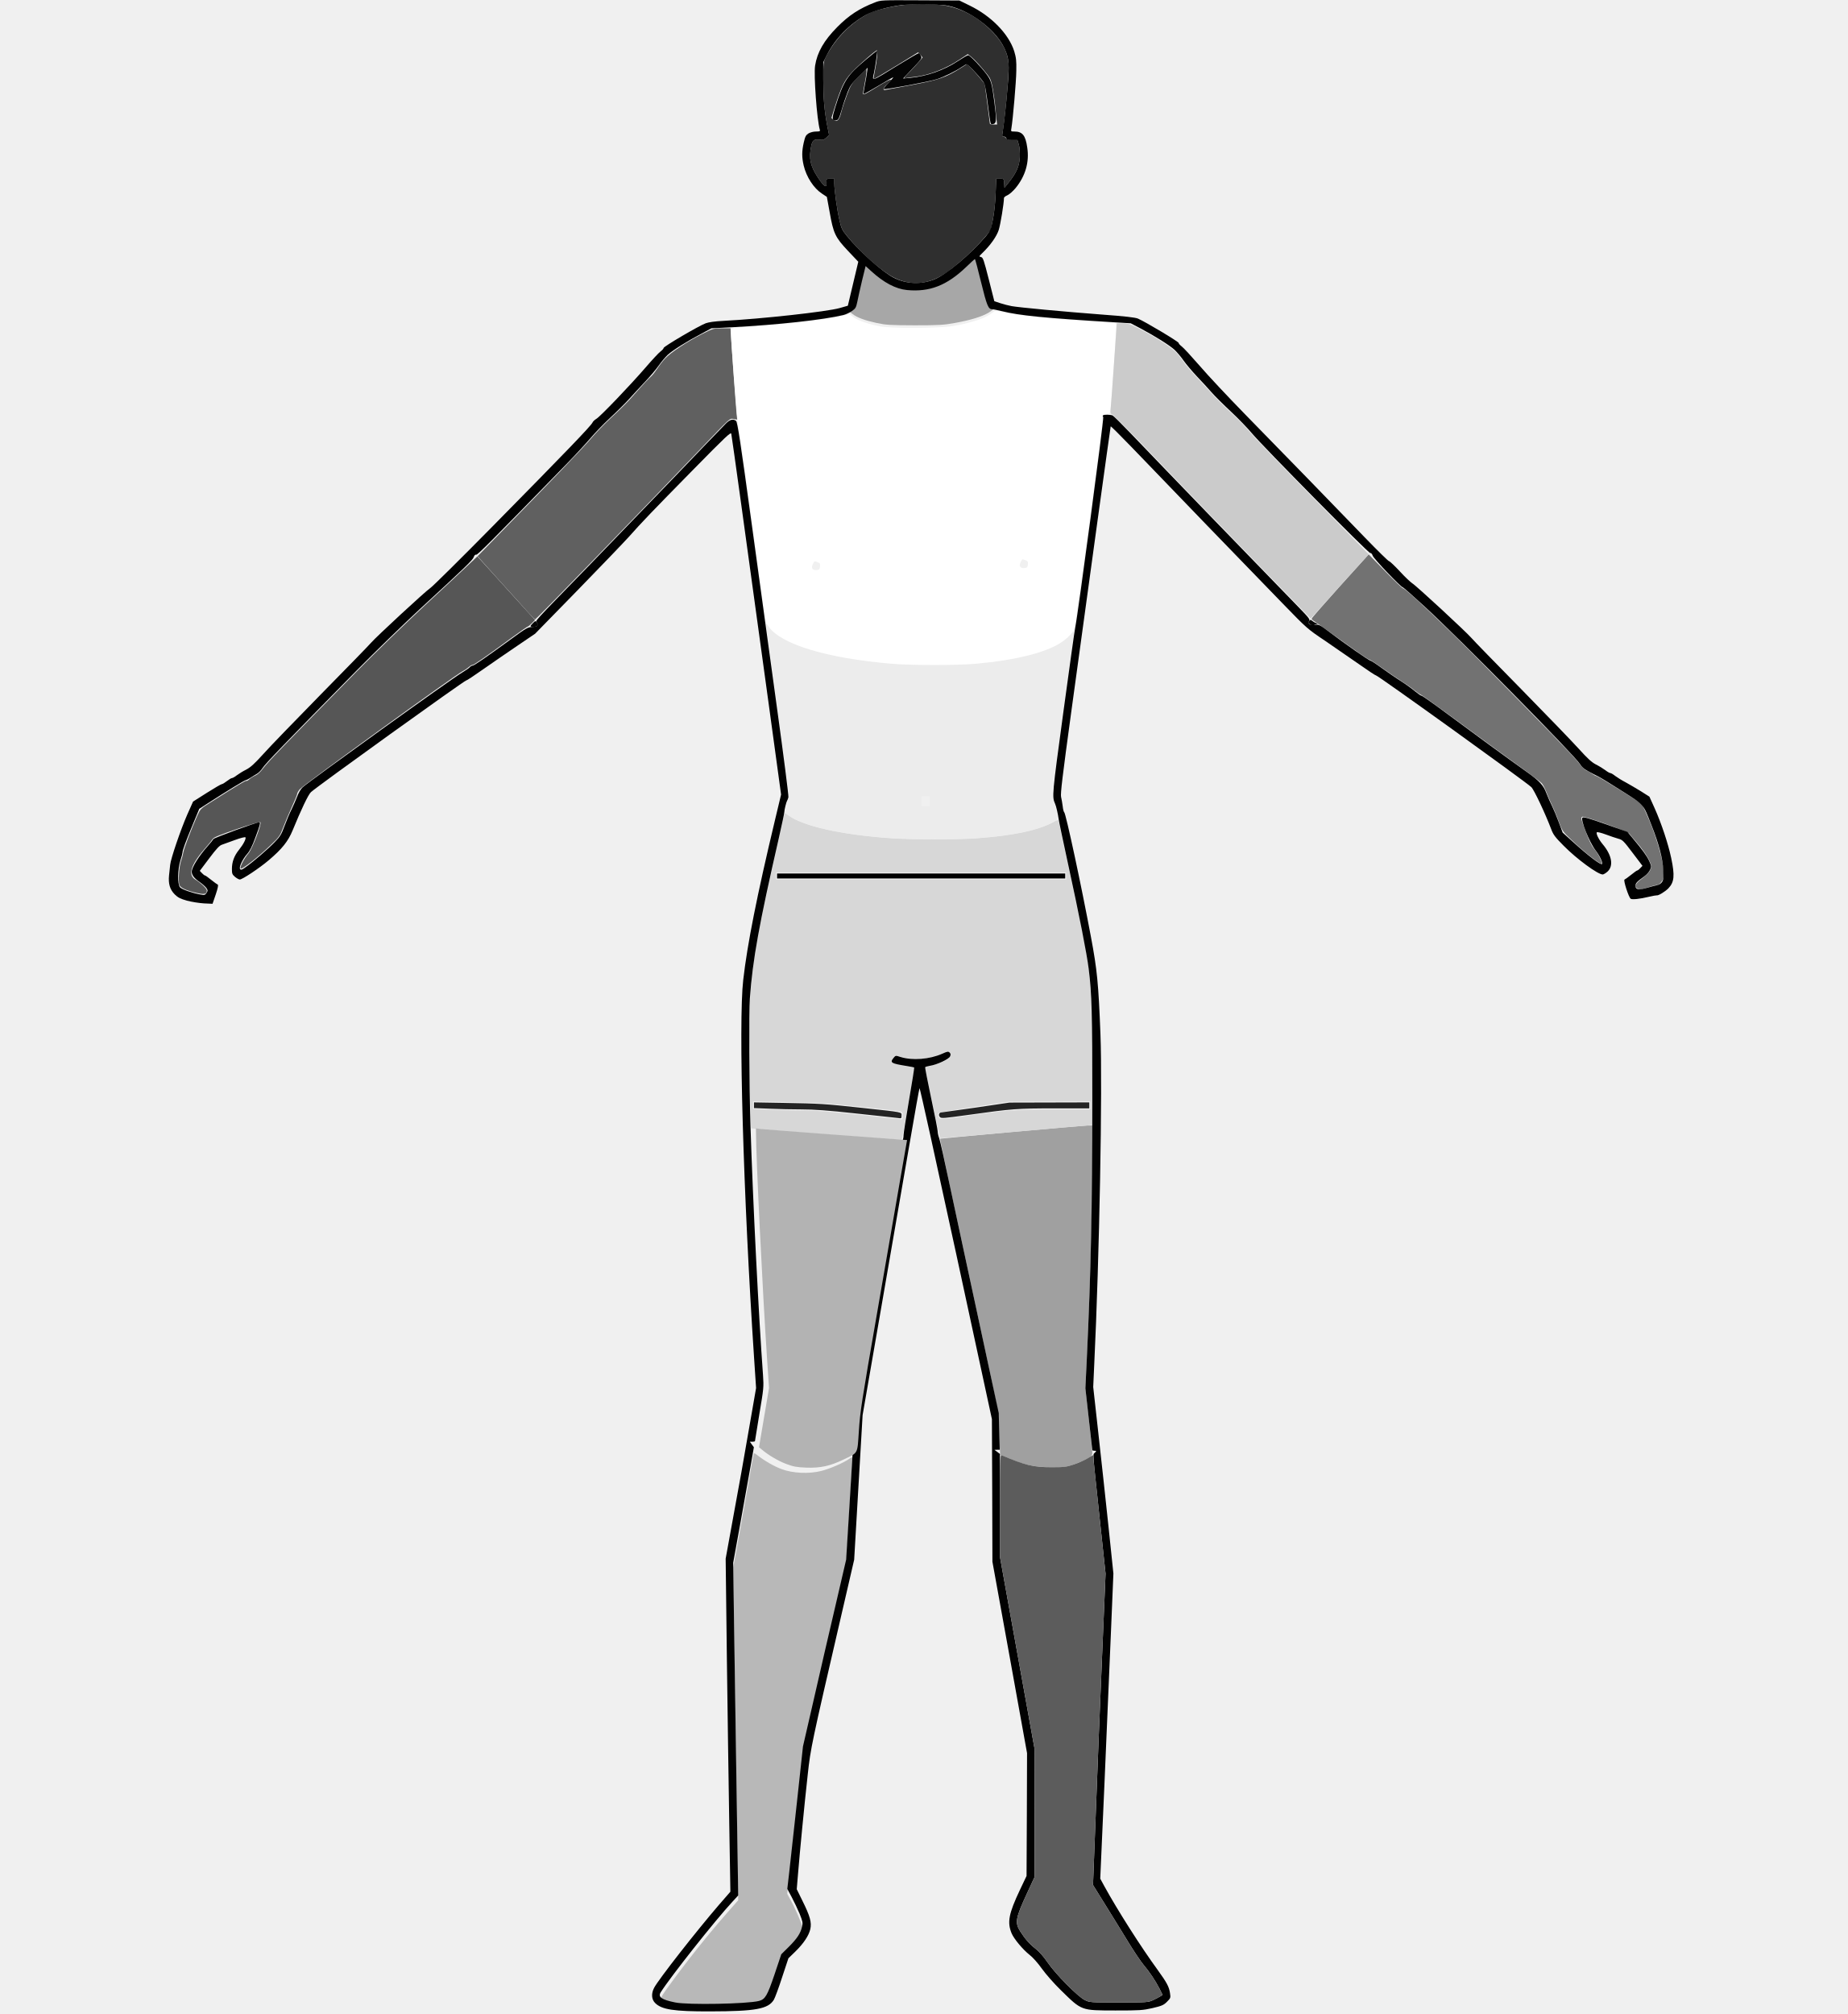
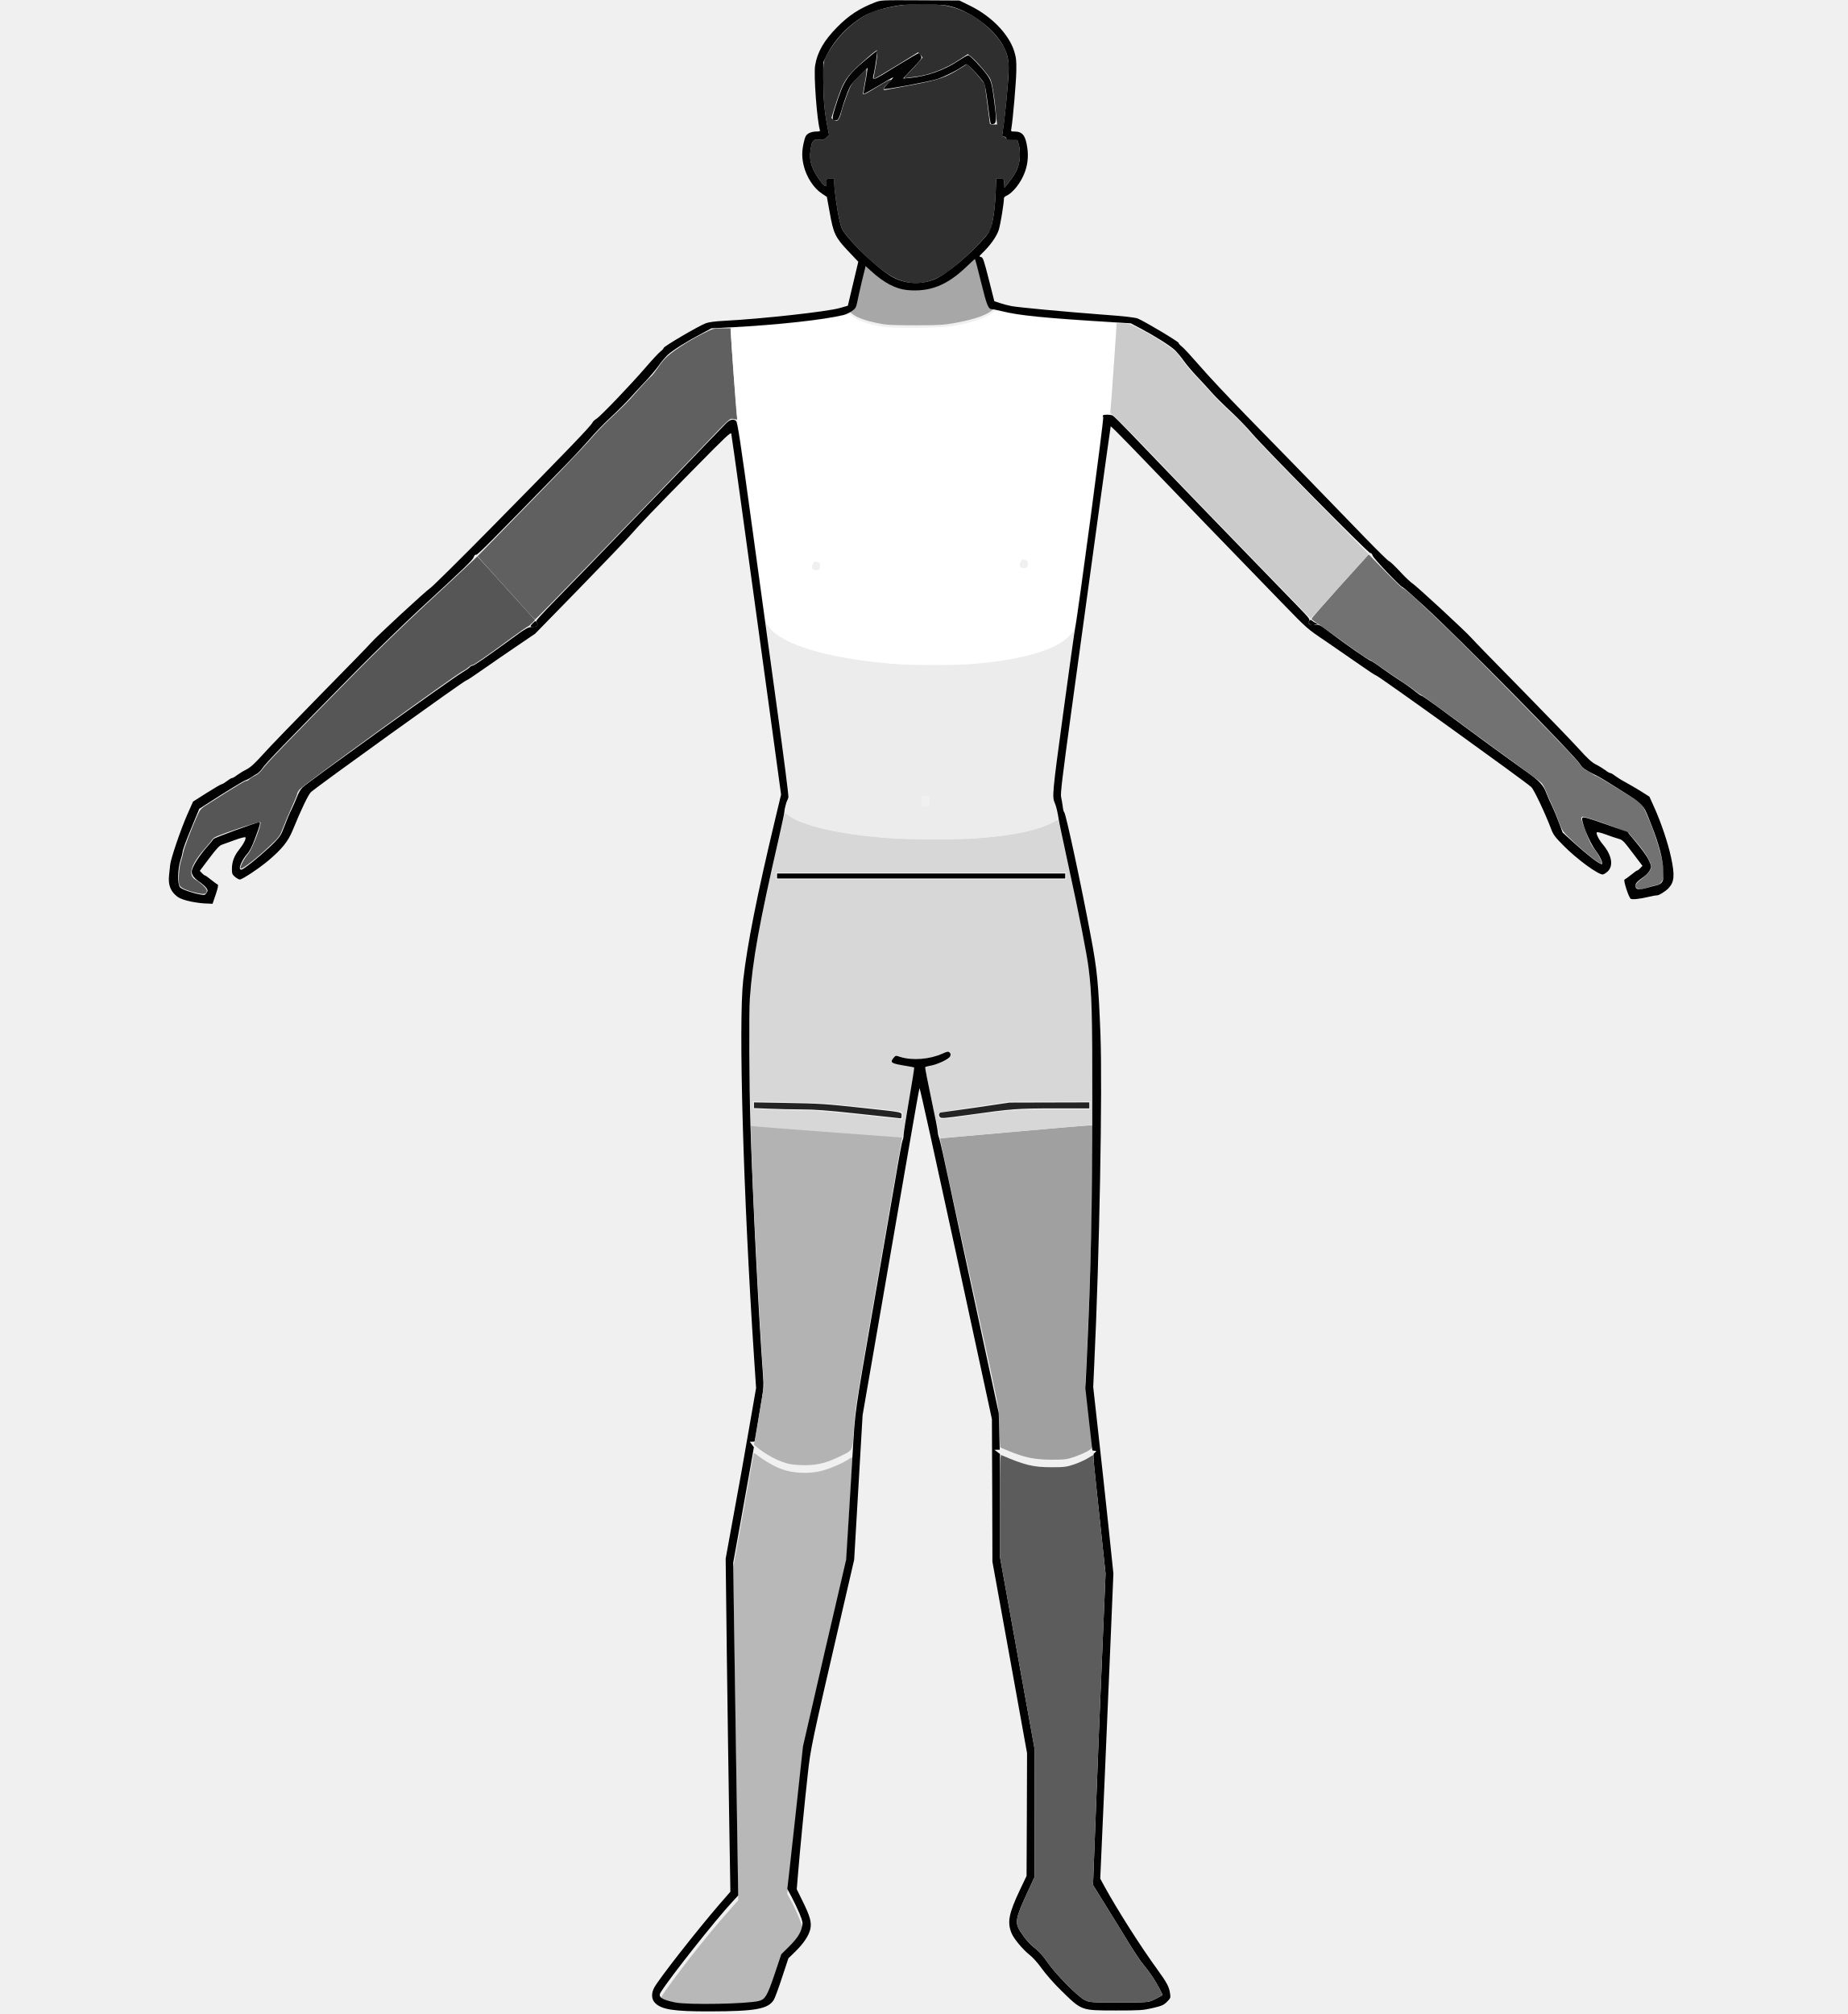
<svg xmlns="http://www.w3.org/2000/svg" width="1840" height="2006" viewBox="0 0 1840 2006" version="1.1">
  <path d="M 699.5 332.6 C 684.7 340.1 668.2 351 662.6 357 C 660.1 359.6 656.5 364.3 654.6 367.3 C 652.6 370.3 650 373.6 648.8 374.7 C 646.5 376.5 640.9 382.5 628.1 397 C 624.6 400.9 616 409.4 609 415.8 C 602 422.3 592.8 431.8 588.5 437 C 581.6 445.2 552.1 475.9 492.6 536.7 L 475.7 554 L 477.7 556.3 C 481.7 560.9 507.7 589.7 513.5 596 C 516.8 599.6 522.4 605.8 525.9 609.8 C 529.4 613.7 532.6 617 533 617 C 533.9 617 634.2 513.6 697.9 447 C 729 414.5 726.6 416.7 730.8 417.4 L 734.3 417.9 L 733.7 412.7 C 733.4 409.8 731.9 389.4 730.3 367.3 L 727.6 327 L 719 327 C 710.7 327.1 710.3 327.2 699.5 332.6" stroke="none" fill="#606060" id="MACRO_BP_UPPER_ARM" fill-rule="evenodd" />
  <path d="M 962.5 263.3 C 943.1 281.9 926 288.5 903.5 286.4 C 892.2 285.3 880.4 279.1 867.8 267.6 L 862.2 262.5 L 858.7 277.2 C 856.7 285.4 854.6 294.5 854 297.5 C 852.1 306.2 852 306.5 848.8 308.5 L 845.8 310.3 L 849.2 312.8 C 853.8 316.3 861.2 319.1 873.2 321.7 C 882.5 323.7 886.3 323.9 911 324 C 935.2 324 940 323.7 951 321.7 C 967 318.8 978.1 315.4 984.9 311.3 C 990.7 307.8 991.5 306.3 987.9 305.5 C 984 304.6 982.4 300.5 976.9 277.8 C 974 265.5 971.4 255.5 971 255.5 C 970.7 255.6 966.9 259 962.5 263.3" stroke="none" fill="#a7a7a7" id="MACRO_BP_MACRO_BP_NECK" fill-rule="evenodd" />
  <path d="M 467 562.2 C 462.3 566.7 442.8 584.9 423.5 602.7 C 404.3 620.5 373.6 650.2 355.3 668.8 C 284.1 741.1 266.2 759.7 262.1 765.3 C 259.4 769 256.6 771.5 254.2 772.5 C 252.2 773.4 249.5 775.1 248.3 776.2 C 247 777.4 245.7 778.1 245.4 777.8 C 244.9 777.2 236.7 782.1 209.1 799.6 C 200 805.3 199.6 805.7 196.5 812.5 C 191.1 824.4 183 845.6 182.6 849.1 C 182.3 851 181.4 854.5 180.5 857 C 178.3 862.9 177.3 878.9 178.9 881.9 C 180.4 884.6 186.2 887.2 195.9 889.4 C 203.7 891.2 206 890.6 206 887 C 206 885.1 199.8 879.2 194.7 876.2 C 186.5 871.3 190.2 860.6 206.2 842.7 C 208.6 840 211.1 836.9 211.8 835.7 C 212.8 834 218.7 831.6 235.8 825.8 C 249.9 821 258.8 818.4 259.4 819 C 260.9 820.5 251.2 845.9 247.3 850.2 C 243.2 854.9 238.6 864 239.7 865.1 C 240.9 866.3 256.6 854.2 268.5 842.8 C 278.3 833.5 278.8 832.8 282 824.3 C 283.8 819.5 287.7 810.3 290.6 803.9 C 293.6 797.4 296 791.5 296 790.7 C 296 789.8 297.2 787.8 298.6 786.1 C 302.2 781.8 452.6 672.8 460.6 668.7 C 462.4 667.8 465.2 665.9 466.9 664.4 C 468.7 662.9 470.3 662 470.6 662.3 C 471.2 662.9 485.9 652.7 510.2 634.8 C 518.3 628.9 525.3 624 525.8 624 C 526.2 624 528 622.5 529.7 620.8 L 532.9 617.5 L 509.3 591.5 C 496.3 577.2 483.4 562.9 480.6 559.8 L 475.5 554.2 L 467 562.2" stroke="none" fill="#565656" id="MACRO_BP_FOREARM" fill-rule="evenodd" />
  <path d="M 1334.9 583.6 C 1319.3 601 1306.5 615.6 1306.5 616.2 C 1306.5 616.8 1307.4 617.8 1308.5 618.4 C 1309.6 619 1317.7 624.7 1326.5 631.1 C 1353.3 650.4 1362.8 657 1364 657 C 1364.7 657 1370.4 660.8 1376.8 665.4 C 1383.3 670 1392.3 676.2 1397 679.2 C 1401.7 682.2 1407.1 686 1409 687.7 C 1410.9 689.3 1413.8 691.3 1415.5 692.1 C 1417.2 693 1434 705.1 1453 719.1 C 1472 733.1 1497.8 752.1 1510.5 761.2 C 1523.2 770.3 1534.5 778.9 1535.7 780.1 C 1536.9 781.4 1538.9 785.4 1540.3 789 C 1541.6 792.6 1544.1 798.2 1545.7 801.5 C 1547.3 804.8 1550.4 812.1 1552.4 817.7 C 1556.1 827.6 1556.5 828.2 1564.9 836.2 C 1577.5 848.4 1594.4 861.7 1595.4 860.2 C 1596.2 858.8 1591.5 849.6 1587.8 845.4 C 1585.5 842.8 1582.8 837.4 1579.7 828.9 C 1574.7 815.6 1574.4 814.5 1576 813.5 C 1577.7 812.4 1621.3 828.1 1623 830.4 C 1623.8 831.5 1626.5 834.8 1629 837.6 C 1635.8 845.3 1641.1 853 1643.3 858.2 C 1645.1 862.4 1645.2 863.2 1643.9 866.3 C 1643 868.6 1640.2 871.5 1636 874.7 C 1628.6 880.2 1627.3 883.3 1631.4 885.1 C 1633.6 886.1 1635.3 885.9 1642.1 883.7 C 1646.5 882.2 1650.5 881.2 1651 881.5 C 1651.4 881.8 1653 880.6 1654.4 878.9 C 1656.7 876.2 1657 874.9 1657 868.6 C 1657 857 1648.8 829.6 1639 808.5 L 1635.3 800.5 L 1614 787.1 C 1602.3 779.8 1591.7 773.5 1590.6 773.2 C 1589.4 772.9 1587.4 771.8 1586 770.8 C 1584.6 769.7 1582.1 768.2 1580.3 767.5 C 1578.6 766.8 1575.3 763.7 1572.9 760.3 C 1568.5 754.4 1541.2 726.2 1475.7 660 C 1439.3 623.2 1400 586 1397.5 586 C 1396.8 586 1388.8 578.4 1379.8 569.1 L 1363.3 552.2 L 1334.9 583.6" stroke="none" id="MACRO_BP_FOREARM" fill="#727272" fill-rule="evenodd" />
  <path d="M 750.6 1448.7 C 750.3 1449.7 748.5 1459.7 746.6 1471 C 744.6 1482.3 740.2 1507.3 736.7 1526.5 L 730.3 1561.5 L 731.1 1616 C 731.5 1646 732.6 1720.5 733.6 1781.6 L 735.3 1892.7 L 724.4 1905.1 C 705.7 1926.3 684.2 1953.3 666.1 1978.2 C 655.9 1992.3 655.5 1993.9 661.6 1996.5 C 669.6 1999.8 679.7 2001 700.3 2001 C 722.1 2001 750.2 1999.5 756 1998 C 762.3 1996.3 764.2 1993 771.5 1971.4 L 778.2 1951.3 L 785.7 1943.9 C 794 1935.6 797.4 1930.6 798.9 1924.2 C 799.7 1920.3 799.5 1918.9 796.3 1911.2 C 794.4 1906.4 790.9 1898.9 788.5 1894.4 L 784.1 1886.3 L 786.6 1864.4 C 788 1852.4 791.5 1820.5 794.4 1793.5 L 799.8 1744.5 L 810.5 1698 C 816.3 1672.4 826 1630.6 831.9 1605 L 842.8 1558.5 L 845.9 1506 C 847.6 1477.1 849 1452.9 849 1452.2 C 849 1451.3 848.1 1451.5 846.1 1452.9 C 840.6 1456.9 826.5 1463 818.1 1465.1 C 805.6 1468.2 789.7 1467.5 778.3 1463.2 C 771 1460.5 761.4 1455 753.8 1449 C 751.3 1447.1 751.1 1447.1 750.6 1448.7" stroke="none" fill="#b8b8b8" id="MACRO_BP_LOWER_LEG" fill-rule="evenodd" />
  <path d="" stroke="none" fill="#c9c9c9" fill-rule="evenodd" />
-   <path d="M 1006.6 1127.6 C 968.2 1131.1 936.6 1134.1 936.4 1134.2 C 936.1 1134.5 949.8 1199 976 1320.3 C 993.4 1400.7 995 1408.9 995 1417.9 C 995 1423.3 995.3 1432.5 995.6 1438.3 L 996.3 1448.9 L 1004.9 1452.6 C 1020.8 1459.3 1030.6 1461.3 1047 1461.4 C 1060.2 1461.4 1062.2 1461.2 1069.5 1458.7 C 1073.9 1457.2 1079.9 1454.7 1082.8 1453 C 1087.4 1450.3 1088 1449.6 1088 1446.7 C 1088 1445 1086.4 1429.8 1084.5 1413.2 L 1081.1 1382.8 L 1082.5 1353.7 C 1085.8 1285.5 1088 1205.1 1088 1154.3 L 1088 1121 L 1082.3 1121.1 C 1079.1 1121.2 1045 1124.1 1006.6 1127.6" stroke="none" fill="#a0a0a0" id="MACRO_BP_UPPER_LEG" fill-rule="evenodd" />
+   <path d="M 1006.6 1127.5 C 968.2 1130.9 936.6 1133.8 936.4 1133.9 C 936.1 1134.2 949.8 1197.3 976 1315.9 C 993.4 1394.5 995 1402.6 995 1411.4 C 995 1416.6 995.3 1425.6 995.6 1431.3 L 996.3 1441.7 L 1004.9 1445.3 C 1020.8 1451.8 1030.6 1453.8 1047 1453.9 C 1060.2 1453.9 1062.2 1453.7 1069.5 1451.3 C 1073.9 1449.8 1079.9 1447.3 1082.8 1445.7 C 1087.4 1443 1088 1442.4 1088 1439.5 C 1088 1437.9 1086.4 1423 1084.5 1406.8 L 1081.1 1377 L 1082.5 1348.6 C 1085.8 1281.9 1088 1203.2 1088 1153.6 L 1088 1121 L 1082.3 1121.1 C 1079.1 1121.2 1045 1124 1006.6 1127.5" stroke="none" fill="#a0a0a0" id="MACRO_BP_UPPER_LEG" fill-rule="evenodd" />
  <path d="M 780.2 815.3 C 779.6 818.1 776.3 832.6 773 847.5 C 751.8 940.8 747.3 969.4 746.3 1019 C 745.8 1045.1 747.4 1122.7 748.4 1123.8 C 749.2 1124.6 897.4 1135.8 898.1 1135.1 C 898.5 1134.8 901.3 1119.4 904.5 1101 C 907.6 1082.6 910.4 1066.5 910.7 1065.3 C 911.1 1063.4 910.7 1063.1 906.3 1062.5 C 897.5 1061.3 888 1058.9 888 1057.9 C 888 1057.3 888.7 1055.5 889.6 1053.9 C 890.7 1051.7 891.6 1051.1 892.9 1051.5 C 898.2 1053.1 909.2 1055 914.1 1055 C 920.3 1055 931.9 1052.3 939.4 1049 C 943.7 1047.2 944.5 1047.1 945.8 1048.4 C 946.7 1049.3 947 1050.7 946.7 1052.2 C 946 1054.8 937.5 1058.8 927.4 1061.5 C 924.3 1062.3 921.6 1063.1 921.4 1063.2 C 921.1 1063.5 935.9 1133.2 936.3 1133.7 C 936.5 1133.8 970.7 1130.9 1012.4 1127.2 L 1088.2 1120.5 L 1087.7 1054.5 C 1087.1 973.2 1086.8 969.8 1074.4 910.5 C 1067.7 878.6 1055.2 820.8 1054.4 817.9 C 1054 816.4 1053.2 816.6 1048.5 819.1 C 1034.2 826.9 1008.8 832.2 973 835 C 955.7 836.3 907.1 836.3 888.2 835 C 838.7 831.5 798.7 822.6 785.3 812.1 C 783.9 810.9 782.4 810 782 810 C 781.6 810 780.8 812.4 780.2 815.3 M 773 872.5 L 773 876 L 917.5 876 L 1062 876 L 1062 872.5 L 1062 869 L 917.5 869 L 773 869 L 773 872.5 M 750 1100.8 L 750 1104.7 L 770.3 1105.3 C 781.4 1105.7 796.2 1106 803.1 1106 C 811.2 1106 830.5 1107.6 857.1 1110.5 C 879.9 1113 898.6 1115 898.8 1115 C 898.9 1115 899 1113.3 899 1111.1 C 899 1106.5 903.5 1107.4 857.9 1102.5 C 822.4 1098.7 815.4 1098.3 776.3 1097.5 L 750 1097 L 750 1100.8 M 970.8 1102.4 C 951.7 1105.2 935.6 1108 934.9 1108.6 C 933.4 1110.2 934.6 1113.7 936.9 1114.5 C 937.9 1114.8 944.9 1114.1 952.6 1113 C 1002.5 1105.6 1010.1 1105 1049.2 1105 L 1086 1105 L 1086 1101 L 1086 1097 L 1045.8 1097.1 L 1005.5 1097.2 L 970.8 1102.4" stroke="none" fill="#d7d7d7" id="MACRO_BP_HIP" fill-rule="evenodd" />
  <path d="M 763 621.9 C 763 622.6 768.2 661 774.5 707.3 L 785.9 791.6 L 783.8 800.4 L 781.8 809.3 L 784.1 811.2 C 788.3 814.6 802.2 820.8 811.5 823.3 C 842 831.8 881.9 836 931.2 836 C 986.9 836 1025.7 830.6 1047.2 819.9 C 1050.3 818.3 1053.1 816.7 1053.3 816.3 C 1053.6 815.8 1052.5 809.7 1050.9 802.7 L 1048.1 790 L 1059 709.5 C 1065.1 665.3 1070 628.9 1070 628.7 C 1070 628.5 1067.4 630.9 1064.3 634 C 1057.3 640.7 1049.7 644.8 1035.9 649.4 C 974.6 669.9 851.3 666 791.8 641.8 C 780.8 637.3 770 630.2 766.1 624.8 C 764.4 622.5 763 621.2 763 621.9 M 918 798 L 918 803 L 922 803 L 926 803 L 926 798 L 926 793 L 922 793 L 918 793 L 918 798" stroke="none" fill="#ececec" id="MACRO_BP_ABDOMEN" fill-rule="evenodd" />
  <path d="M 989 311.1 C 982.4 316.7 968.1 321.5 949.5 324.7 C 935.5 327 889 327.3 877 325.1 C 865.7 323.1 854.8 319.4 850.2 316 L 846 313 L 839.8 314.5 C 822.8 318.4 786.9 322.8 753.5 325 C 726.7 326.7 728 326.4 728 330.8 C 728 339.6 734.1 417.7 734.9 420 C 735.4 421.4 741.9 466.8 749.2 521 L 762.5 619.5 L 765.6 624 C 777.7 641.7 822.9 655.4 888 661.1 C 905.8 662.7 955 662.7 972 661.1 C 1011.6 657.5 1041.3 650.1 1056.6 640.1 C 1064.1 635.3 1069.7 629.1 1070.5 624.8 C 1070.8 623 1077.3 575.6 1085.1 519.5 C 1095.7 442.4 1098.9 417.1 1098 415.7 C 1097.1 414.3 1097.4 413.8 1099.5 413 C 1101 412.4 1102.9 412 1103.9 412 C 1106.2 412 1106.1 412.8 1109.6 361.8 C 1111.1 340.4 1112 322.7 1111.6 322.3 C 1111.3 321.9 1104.8 321.3 1097.2 320.8 C 1043.1 317.7 1008.7 314 993 309.5 C 992.2 309.3 990.4 310 989 311.1 M 1016.6 559.9 C 1014.6 563.7 1016.3 566.3 1020.5 565.8 C 1023.1 565.5 1023.5 565 1023.8 562.2 C 1024.1 559.5 1023.7 558.8 1021.5 558 C 1018 556.7 1018.3 556.6 1016.6 559.9 M 809.6 561.9 C 807.6 565.7 809.3 568.3 813.5 567.8 C 816.1 567.5 816.5 567 816.8 564.2 C 817.1 561.5 816.7 560.8 814.5 560 C 811 558.7 811.3 558.6 809.6 561.9" stroke="none" fill="#ffffff" id="MACRO_BP_CHEST" fill-rule="evenodd" />
  <path stroke="none" fill="#2f2f2f" fill-rule="evenodd" d="M 895.4 5.5 C 883.7 7.3 870.7 10.6 865.6 13.2 C 847.8 22.3 831.8 38.5 822.6 56.7 C 820.1 61.7 820 62.6 820 79 C 820 97.4 821.1 110 823.9 124.9 L 825.8 134.4 L 823.1 137.1 C 821 139.1 819.7 139.6 817.2 139.2 C 811.1 138.3 809.3 139.5 808.1 145 C 805.4 157.5 807 165.3 814.8 177 C 821.1 186.4 823.6 187.8 823.3 181.8 C 823.1 178 823.1 178 827 178 L 831 178 L 831 182.4 C 831 189.2 833.8 209.4 836.2 219.5 C 838.1 227.7 838.8 229.2 844.3 235.8 C 857.4 251.9 878.3 270.4 890.2 276.4 C 908.4 285.6 927 283.4 945.2 269.7 C 957.1 260.7 969.9 248.9 978.7 238.8 L 986.9 229.4 L 989 218.4 C 990.3 211.9 991.4 201.5 991.7 192.8 L 992.3 178 L 996.1 178 C 999.9 178 999.9 178 1000.2 182.5 L 1000.5 187 L 1004.7 181.8 C 1012.4 172.2 1015.3 165.6 1015.8 156.5 C 1016 151.6 1015.6 146.8 1014.8 144 L 1013.4 139.5 L 1008.4 139.5 C 1004.9 139.5 1003.1 139 1002.2 137.8 C 1001.5 136.8 1000.2 136 999.4 136 C 998.2 136 998 135.3 998.4 133.3 C 1000.9 120.4 1005.3 71.9 1004.7 64 C 1003.7 51.5 998.4 41.5 986.8 29.9 C 974.3 17.4 959.5 9.2 943.6 5.9 C 932.7 3.7 909.5 3.5 895.4 5.5 M 863 58.4 C 846.3 73 842 78.3 837.5 89.5 C 835.3 95 832.4 103.5 830.9 108.5 L 828.1 117.5 L 830.2 119.3 C 833.6 122.2 836.1 119.7 838.1 111.2 C 839.1 107.3 841.7 99.5 843.9 93.8 C 847.6 84.3 848.5 82.9 855.5 76 L 863 68.5 L 863 72 C 862.9 73.9 862.1 79.3 861.1 84 C 860.2 88.7 859.5 93.1 859.7 93.7 C 860 94.5 863 93.1 867.8 90.1 C 887.7 77.8 891.7 76.3 883.1 84.4 C 879.4 88 879 90.3 882.3 89.5 C 883.5 89.3 895.5 87 909 84.5 C 935.3 79.5 942 77.2 956.8 67.9 L 963.2 63.8 L 966.7 67.2 C 968.6 69 972.5 73.4 975.5 77 L 980.8 83.5 L 983.4 103 C 984.8 113.7 986 122.8 986 123.3 C 986 123.7 987.6 124 989.6 124 L 993.2 124 L 992.6 119.3 C 992.3 116.6 991.8 111.1 991.4 107 C 991.1 102.9 990 94.9 989 89.2 C 987.5 80.7 986.6 78.3 983.8 74.7 C 977.9 67.1 971 59.5 967.5 56.7 L 964 53.9 L 955.6 59.4 C 941.9 68.6 925.4 74.9 911.5 76.5 C 908.2 76.8 904.1 77.4 902.5 77.7 C 899.7 78.2 900 77.7 906.7 70.9 C 910.6 66.8 915 62.1 916.4 60.3 L 919 57.2 L 916.8 54.6 L 914.5 52.1 L 892.6 65.6 C 880.6 73 870.5 78.9 870.3 78.6 C 870 78.4 870.5 74.8 871.4 70.6 C 873.5 60.6 874.5 50 873.4 50.1 C 872.9 50.1 868.2 53.8 863 58.4" id="MACRO_BP_FACE" />
  <path d="M 871.5 2.4 C 856 8.4 845.6 15.2 834 26.9 C 820.8 40.2 814 52 811.9 65.3 C 810.4 74.7 813.7 119.3 816.6 129.3 C 817.1 130.7 816.5 131 812.8 131 C 810.3 131 807.2 131.8 805.3 132.9 C 802.7 134.6 802 135.9 800.6 141.9 C 798.6 150.6 798.6 156.7 800.5 164.8 C 803.2 176.3 810.6 187.6 818.8 192.9 L 823.6 196.1 L 826.3 210.9 C 830.1 232.5 831.9 236.3 844.4 249.6 L 854.9 260.7 L 849.7 282.6 L 844.5 304.5 L 836.5 306.8 C 823.5 310.5 758.7 317.6 720.5 319.6 C 712.2 320 705.8 320.9 702.9 322 C 695.9 324.6 661 345.1 661 346.6 C 661 347.3 659.6 348.8 658 350 C 656.3 351.2 649.5 358.5 642.8 366.3 C 627.5 384 598.2 414.6 594.1 417.1 C 592.3 418.2 590.6 419.8 590.2 420.8 C 588.6 424.3 563.9 449.9 491.5 523.4 C 459.1 556.3 430.8 584.3 428.6 585.7 C 424.1 588.6 375.3 633.7 369.5 640.3 C 367.3 642.9 344.8 666 319.5 691.7 C 294.2 717.5 268.4 744.1 262.3 751 C 253.6 760.6 249.7 764.2 245.3 766.5 C 242.1 768.1 237.9 770.7 235.9 772.2 C 233.9 773.8 231.7 775 231 775 C 230.3 775 228.1 776.4 226 778 C 223.9 779.6 221.7 781 221 781 C 220.3 781 213.6 784.9 206 789.7 L 192.3 798.4 L 186.5 811.4 C 179.9 826.5 170 855.5 169.5 861.4 C 169.2 863.7 168.8 868.3 168.4 871.7 C 167.5 880.2 169.2 886 174.1 890.9 C 177.3 894 179.6 895.2 186.3 897.1 C 190.8 898.3 198.4 899.5 203.1 899.8 L 211.7 900.2 L 214.9 890.9 C 217 884.7 217.6 881.4 216.9 881.1 C 216.3 880.9 213.4 878.8 210.4 876.4 C 207.4 874 204.7 872 204.2 872 C 203.7 872 202.4 871 201.2 869.7 L 199 867.4 L 208.4 854.9 C 215.7 845.2 218.6 842.1 221.2 841.3 C 223 840.7 228.9 838.6 234.2 836.6 C 239.6 834.6 244.2 833.5 244.5 834 C 245.3 835.4 242.5 840.9 238 846.5 C 233.2 852.5 231 858.5 231 865.6 C 231 870.2 231.4 871.1 234.1 873.4 C 235.8 874.8 237.9 876 238.9 876 C 241.4 876 258.4 864.7 267.7 856.8 C 280.9 845.6 287 838 291.5 827 C 299.9 806.5 307 791.5 309.7 789 C 315.1 783.8 463.1 677.4 464.3 677.8 C 464.8 677.9 472.4 672.9 481.3 666.6 C 490.2 660.4 505.5 649.8 515.3 643.2 L 533 631.2 L 575.3 587.9 C 598.6 564 621.4 540.2 626.1 535 C 639.6 519.8 649.2 509.8 689.7 468.6 C 723.6 434.1 728 430 728.4 432.1 C 729 434.6 743.3 538.3 765.5 700 L 778 791.4 L 772 816.5 C 753.9 892.3 744.4 940.2 740.3 976 C 735.4 1018.4 740.4 1191.3 751.1 1352.5 L 753.1 1382.5 L 748.5 1409 C 741.5 1449.8 735.5 1483.4 728.8 1519.5 L 722.8 1552.5 L 724 1651.5 C 724.7 1706 725.8 1780.6 726.4 1817.3 L 727.5 1884.2 L 716.1 1897.3 C 693.4 1923.7 655.7 1971.8 651.5 1980 C 648.6 1985.6 648.9 1991.3 652.4 1994.9 C 658.9 2001.6 671 2003.5 707.5 2003.4 C 752.8 2003.3 765.2 2001 770.8 1991.8 C 771.9 1990 775.6 1980 779 1969.5 L 785.3 1950.5 L 792 1944 C 800.4 1935.8 805.6 1928 807.1 1921.5 C 808.6 1914.8 806.9 1908.6 799.2 1893.1 L 793.6 1881.7 L 794.9 1866.1 C 796.5 1846.3 801.2 1797.5 804.6 1767 C 807.4 1741.3 808.3 1737 837.5 1611 L 850.8 1553.5 L 855 1481.5 L 859.2 1409.5 L 878 1301 C 888.4 1241.3 901 1168.2 906.1 1138.5 C 911.2 1108.8 915.6 1084.2 915.9 1083.8 C 916.3 1083.4 932.6 1157.4 952.3 1248.3 L 988 1413.5 L 988.3 1484.5 L 988.5 1555.5 L 1005.8 1650.9 L 1023 1746.2 L 1022.8 1807.4 L 1022.5 1868.5 L 1015.8 1882.6 C 1004.7 1906.1 1003.1 1914.7 1007.6 1925.6 C 1009.9 1931.1 1018.7 1941.7 1025.4 1947 C 1028.8 1949.6 1033.9 1955.4 1037.8 1960.9 C 1041.6 1966.2 1049.8 1975.6 1056.7 1982.3 C 1077.7 2002.9 1076.5 2002.4 1111 2002.5 C 1135.6 2002.5 1138.3 2002.3 1148 2000.1 C 1157.2 1997.9 1159 1997.2 1162.3 1993.9 C 1166 1990.2 1166.1 1989.9 1165.4 1985.3 C 1164.5 1978.9 1162.2 1974.7 1153.1 1962.1 C 1136.6 1939.5 1112.9 1902.3 1100.1 1878.9 L 1095.9 1871.2 L 1100 1778.9 C 1102.2 1728.1 1105.1 1659.7 1106.5 1626.9 L 1109 1567.3 L 1104 1519.4 C 1101.2 1493.1 1096.7 1451.3 1093.9 1426.5 L 1088.9 1381.5 L 1089.9 1359.5 C 1095.1 1251.3 1098.2 1085.1 1096.1 1030 C 1094.1 979 1092.8 966 1086.6 933 C 1077.1 882.1 1061.6 810 1060 809 C 1059.5 808.7 1058.8 806 1058.5 803 C 1058.1 800 1057.4 795.8 1056.9 793.8 C 1056.1 790.9 1058.3 773 1067 709.3 C 1084.7 579.9 1106 425.6 1106.3 424.7 C 1106.4 424.2 1115.7 433.5 1127 445.2 C 1156.7 476.2 1250.6 573.4 1278.3 601.8 C 1301.6 625.8 1302.3 626.5 1319.8 638.2 C 1329.5 644.8 1344.8 655.4 1353.7 661.6 C 1362.6 667.9 1370.2 672.9 1370.7 672.8 C 1372 672.4 1519.8 778.7 1525.3 784 C 1528 786.6 1539.2 810.3 1545.1 825.9 C 1547.1 831.3 1549 833.9 1557.5 842.4 C 1570.5 855.6 1591.5 871 1596.4 871 C 1597.2 871 1599.4 869.7 1601.1 868.2 C 1607.4 862.5 1605.6 851.8 1596.3 840.8 C 1592.4 836.1 1589.6 830.4 1590.5 829 C 1590.8 828.5 1594.7 829.4 1599.3 831.1 C 1603.8 832.8 1609.5 834.7 1612 835.4 C 1616.2 836.5 1617.2 837.6 1626.2 849.5 L 1636 862.4 L 1633.8 864.7 C 1632.6 866 1631.3 867 1630.8 867 C 1630.3 867 1627.6 869 1624.6 871.4 C 1621.6 873.8 1618.7 875.9 1618.1 876.1 C 1616.7 876.6 1622.3 894 1624.3 895.2 C 1625.8 896.2 1633.4 895.4 1642.5 893.2 C 1646.3 892.3 1649.8 891.7 1650.3 891.8 C 1651.8 892.2 1658.6 888.1 1661.8 884.8 C 1667.7 878.6 1668.3 872.1 1664.6 854.6 C 1661.6 840.3 1654.8 820 1648.1 805 L 1642.9 793.5 L 1634.4 788.1 C 1629.7 785.2 1622.8 781.2 1619.2 779.2 C 1615.5 777.3 1610.9 774.4 1608.9 772.9 C 1606.9 771.3 1604.7 770 1604 770 C 1603.3 770 1601.1 768.8 1599.1 767.2 C 1597.1 765.7 1592.9 763.1 1589.7 761.5 C 1585.3 759.2 1581.4 755.6 1572.7 746 C 1566.5 739.1 1540.8 712.5 1515.5 686.7 C 1490.2 661 1467.7 637.9 1465.5 635.3 C 1459.8 628.8 1410.6 583.3 1406.7 581 C 1405 579.9 1399.3 574.6 1394.2 569 C 1389.1 563.5 1384.3 559 1383.6 559 C 1382.9 559 1372.2 548.5 1359.9 535.8 C 1330.5 505.3 1278 451.3 1240.1 412.6 C 1223.4 395.5 1203 373.8 1194.9 364.3 C 1186.7 354.9 1178.7 346.2 1177 345 C 1175.4 343.8 1174 342.3 1174 341.6 C 1174 340.3 1140.8 320.5 1133.4 317.3 C 1130.6 316.2 1120.6 315 1098.7 313.4 C 1060.3 310.5 1014.5 306.2 1007.6 304.9 C 1004.8 304.4 999.8 303.1 996.4 302 L 990.4 300 L 984.9 278.3 C 979.9 258.8 979.2 256.5 977.1 256 C 975 255.5 975 255.4 978.5 252 C 986.5 244.3 992.7 235.5 994.8 229 C 996.5 223.7 1000 202.5 1000 197.2 C 1000 196.5 1001.5 195.3 1003.4 194.5 C 1005.3 193.7 1009 190.4 1011.6 187.3 C 1021.4 175.3 1025.4 161.5 1023.2 147 C 1021.5 134.8 1018.4 131 1010.3 131 C 1006.9 131 1006.8 130.9 1007.4 127.8 C 1008.9 119 1012.2 81.1 1012.3 70.5 C 1012.5 60.4 1012.1 57.3 1010.2 51 C 1004.8 33.9 987.4 16 966 5.6 L 955.6 0.5 L 916.5 0.3 C 877.7 0.1 877.5 0.1 871.5 2.4 M 897.5 5.1 C 884.7 6.8 869.8 10.9 863 14.6 C 846.1 23.9 831.8 38.5 823.4 55.2 L 820 62 L 820 79 C 820 97.4 821.1 110 823.9 124.9 L 825.8 134.4 L 823.1 137.1 C 821 139.1 819.7 139.6 817.2 139.2 C 811.1 138.3 809.3 139.5 808.1 145 C 805.4 157.5 807 165.3 814.8 177 C 821.1 186.4 823.6 187.8 823.3 181.8 C 823.1 178 823.1 178 827 178 L 831 178 L 831 182.4 C 831 189.2 833.8 209.4 836.2 219.5 C 838 227.6 838.8 229.2 843.9 235.4 C 856.3 250.7 879 270.9 890.2 276.6 C 903 283.1 917.8 283.6 931.1 278.1 C 943.3 273 966.9 253.1 982.2 235 C 986.5 229.8 987 228.8 989 218.5 C 990.3 211.9 991.4 201.5 991.7 192.8 L 992.3 178 L 996.1 178 C 999.9 178 999.9 178 1000.2 182.5 L 1000.5 187 L 1004.7 181.8 C 1012.4 172.2 1015.3 165.6 1015.8 156.5 C 1016 151.5 1015.6 146.8 1014.8 144 L 1013.4 139.5 L 1008.2 139.5 C 1004.1 139.6 1002.9 139.2 1002.4 137.8 C 1002.1 136.8 1001 136 999.9 136 C 998.2 136 998 135.5 998.5 132.8 C 999.9 124.6 1002.1 104.8 1003.6 86.6 C 1005.6 64.3 1005.1 58.3 1000.6 48.4 C 992.7 31.2 970.3 13.2 949 6.9 C 942.7 5.1 938.6 4.7 923 4.4 C 912.8 4.3 901.4 4.6 897.5 5.1 M 962.5 265.8 C 943.1 284.4 926 291 903.5 288.9 C 892.2 287.8 880.4 281.6 867.8 270.1 L 862.2 265 L 858.6 279.7 C 856.7 287.9 854.5 297.3 853.9 300.7 C 852.7 306.3 852.2 307.3 848.6 309.8 C 846.3 311.4 842.5 313.2 840 313.8 C 820.5 318.5 774.4 323.6 728.1 326 L 708.6 327 L 698.6 332.4 C 684.1 340 670.2 348.8 665.1 353.4 C 662.7 355.7 658.7 360.4 656.2 364 C 653.7 367.6 647.8 374.6 643.1 379.6 C 638.4 384.6 631.2 392.3 627.2 396.8 C 623.2 401.3 614.4 410 607.7 416.2 C 601 422.4 592.2 431.6 588.1 436.5 C 583.9 441.4 572.9 453.4 563.5 463 C 487.9 540.6 475.5 553 474.3 552.5 C 473.4 552.2 472.5 553.1 471.9 554.8 C 470.9 557.8 464.2 564.3 417.5 607.3 C 401.6 622.1 373.3 649.5 354.8 668.3 C 283.8 740.4 264.2 760.7 261.6 764.9 C 260.1 767.2 257.5 769.9 255.8 770.8 C 254.1 771.8 251.2 773.5 249.3 774.8 C 247.5 776 245.4 777 244.9 777 C 243.8 777 225.8 788 208.1 799.4 L 198.5 805.6 L 192.1 821 C 184.8 838.6 181.8 846.9 181.8 849 C 181.8 849.8 180.9 853.4 179.7 857 C 176.9 865.8 176.7 880.8 179.3 883.8 C 181.2 885.9 191.2 889.4 199.3 890.9 C 203.7 891.7 204.2 891.6 205.7 889.4 C 207.1 887.2 207.1 886.8 205.6 884.5 C 204.7 883.2 201.6 880.4 198.6 878.3 C 193.2 874.6 191 871.5 191 868.2 C 191.1 863.8 197.9 852.9 207.1 842.5 C 209.7 839.6 212.2 836.5 212.6 835.7 C 213.3 834.5 255.5 819 258.2 819 C 259.7 819 259 821.9 254.4 834.1 C 251.3 842.7 248.8 847.6 246.4 850.3 C 241.7 855.5 237.7 863.9 239.2 865.7 C 240 866.7 241.2 866.3 244.7 863.7 C 252.4 858.3 267.2 845.5 273.6 838.8 C 279 833.3 280.3 831.2 283.4 822.7 C 285.4 817.3 288.5 809.9 290.4 806.2 C 292.2 802.5 294.7 796.7 296 793.4 C 297.3 789.8 299.5 786 301.3 784.3 C 307.6 778.4 450.4 675.6 460.6 669.7 C 463.9 667.7 467.3 665.4 468 664.5 C 468.7 663.7 469.9 663 470.7 663 C 472.2 663 482.8 655.7 508.9 636.7 C 523.5 626 525.7 624.7 529.6 624.5 C 535.1 624.4 536.7 623 534.9 620.2 C 533.4 617.8 528 623.7 587.5 562.5 C 605.6 543.8 642.5 505.5 669.5 477.5 C 696.4 449.4 720.3 424.6 722.6 422.3 C 726.9 417.8 730.2 416.9 733.2 419.3 C 734.5 420.2 737.6 440.5 748.4 519.5 C 755.9 574 767.4 657.4 773.9 705 C 780.5 752.6 785.6 792.6 785.3 794 C 785 795.4 784.4 797 784 797.5 C 783.2 798.7 781.2 806.8 781.2 809 C 781.3 809.8 778.7 821.5 775.7 835 C 756.1 920.5 749.7 955.7 746.9 994.5 C 745.9 1008.5 746.2 1080.6 747.5 1120.8 C 749.9 1196.8 755.7 1311.5 760 1369.7 C 760.8 1381.6 760.7 1382.7 756.4 1408.2 C 754 1422.7 752 1434.8 752 1435.3 C 752 1435.7 750.9 1436 749.5 1436 L 746.9 1436 L 748.9 1438.8 L 750.9 1441.5 L 747.5 1461 C 745.6 1471.7 741 1497.6 737.2 1518.5 L 730.3 1556.5 L 731.1 1613 C 731.5 1644.1 732.7 1718.6 733.6 1778.7 L 735.3 1887.9 L 729.7 1894 C 712.3 1912.7 667.5 1969.4 658.1 1984.4 C 655.2 1989.1 658.9 1991.7 672.5 1994.5 C 685.1 1997.1 744.4 1996 756 1993 C 762.2 1991.3 764.2 1988 771.5 1966.5 L 778.2 1946.5 L 785.7 1939.1 C 794 1930.8 797.4 1925.6 798.9 1919 C 799.8 1915 799.5 1913.8 796.4 1906 C 794.4 1901.3 790.9 1893.9 788.5 1889.4 L 784.2 1881.4 L 786.1 1864.9 C 787.1 1855.9 790.6 1824 793.9 1794 L 799.8 1739.5 L 810.5 1693 C 816.3 1667.4 826 1625.6 832 1600 L 842.8 1553.5 L 846 1501.5 C 847.7 1472.9 849.3 1446.1 849.6 1442 C 851.7 1405.8 851.8 1405.2 868.9 1307 C 878.2 1253.4 888.6 1193.3 892 1173.5 C 895.3 1153.7 898.5 1136.7 899 1135.8 C 899.6 1134.8 900 1132.5 900 1130.6 C 900 1128.8 902.5 1112.9 905.5 1095.4 C 908.5 1078 910.8 1063.5 910.6 1063.3 C 910.4 1063.1 907.6 1062.5 904.4 1062 C 887.2 1059.2 886.2 1058.6 890 1053.7 C 892 1051.2 892.1 1051.2 896.7 1052.7 C 909.1 1056.5 925.6 1055.2 938.6 1049.5 C 943.7 1047.2 944.5 1047.1 945.9 1048.4 C 947 1049.6 947.1 1050.4 946.3 1052.3 C 945 1055 933.3 1060.5 926.1 1061.6 C 923.8 1062 921.8 1062.6 921.5 1063 C 921.3 1063.4 924 1077.3 927.5 1093.9 C 931.1 1110.6 934 1125.5 934 1127.1 C 934 1128.7 934.7 1131.7 935.5 1133.7 C 936.3 1135.8 941 1156.8 946 1180.5 C 951 1204.2 964.1 1264.9 975 1315.5 L 994.8 1407.5 L 995.3 1425.8 L 995.8 1444 L 993.2 1444 L 990.5 1444.1 L 993.3 1446.1 L 996 1448.2 L 996 1499.4 L 996 1550.7 L 1013.2 1646.1 L 1030.4 1741.5 L 1030.5 1805.5 L 1030.5 1869.5 L 1023.1 1885.5 C 1011.6 1910.3 1010.7 1915 1016.1 1923.5 C 1021 1931.2 1025.6 1936.5 1031.6 1941.1 C 1035.1 1943.8 1039.4 1948.7 1043.3 1954.4 C 1051.3 1966.2 1073.6 1988.7 1080.5 1992.1 C 1085.4 1994.5 1085.9 1994.5 1114.5 1994.5 C 1142.7 1994.5 1143.6 1994.4 1148.5 1992.2 C 1151.3 1990.9 1154.5 1989.2 1155.8 1988.4 L 1158 1987 L 1154.9 1980.7 C 1150.8 1972.8 1145 1964 1139 1957 C 1136.4 1953.9 1129.3 1943.4 1123.3 1933.5 C 1117.3 1923.6 1107 1907 1100.5 1896.5 L 1088.7 1877.5 L 1091.4 1807.5 C 1092.8 1769 1095.6 1699.2 1097.6 1652.5 L 1101.2 1567.4 L 1095.5 1514 C 1087.9 1442.5 1088.4 1449.3 1090.5 1447 C 1092.3 1445.1 1092.2 1445 1090.2 1445 C 1089 1445 1088 1444.7 1088 1444.3 C 1088 1443.8 1086.4 1429.8 1084.5 1413.2 L 1081.1 1382.8 L 1082.5 1353.7 C 1086.6 1266.9 1088 1201.9 1088 1097 C 1088 1009.6 1087.5 989.6 1084.4 965 C 1082.6 950.3 1075.4 913.5 1063.5 858.9 C 1058.8 837.2 1054.7 817.9 1054.5 816 C 1053.8 810.8 1052 802.8 1050.9 800.5 C 1047.8 793.5 1047.9 792.1 1059.1 709.7 C 1065.1 665.6 1070.4 627.5 1071 625 C 1073.4 614.1 1099.8 416.4 1098.9 415.4 C 1098.4 414.8 1098.3 414 1098.7 413.7 C 1099.5 412.8 1106 412.9 1108.2 413.8 C 1109.1 414.2 1116.9 421.9 1125.6 431 C 1168.6 475.9 1237.8 547.5 1293.4 604.7 C 1303.9 615.5 1305.1 617.1 1303.9 618.6 C 1301.9 621.1 1305.2 623.1 1310.1 622.4 C 1313.5 621.8 1314.5 622.3 1323.7 629.2 C 1339.4 641.1 1363.6 658 1365 658 C 1365.6 658 1370.7 661.3 1376.3 665.4 C 1381.9 669.4 1390.5 675.4 1395.5 678.5 C 1400.5 681.7 1406.8 686.3 1409.6 688.7 C 1412.4 691 1415.3 693 1416 693 C 1416.7 693 1428.3 701.2 1441.9 711.3 C 1466.2 729.4 1501 754.8 1520.5 768.7 C 1533.7 778.1 1537.3 782.1 1540.3 790.1 C 1541.7 793.7 1544.1 799.3 1545.8 802.6 C 1547.4 805.8 1550.5 813.2 1552.6 818.9 L 1556.5 829.3 L 1566 837.9 C 1581.5 852 1594.4 861.9 1595.7 860.6 C 1596.8 859.5 1593.5 852.5 1589.1 846.7 C 1583.1 838.9 1574.1 816.4 1576.2 814.4 C 1577.2 813.5 1582.3 814.9 1599.3 820.9 L 1621 828.6 L 1626 834.6 C 1636.3 846.9 1640.4 852.6 1642.7 857.6 C 1644.9 862.5 1645 863.1 1643.6 866.3 C 1642.8 868.2 1640.3 871.1 1637.8 872.9 C 1630.5 878.1 1629 879.7 1629 882.4 C 1629 886.2 1632.7 886.7 1641.3 884.1 C 1645.3 882.9 1649.6 881.8 1650.9 881.6 C 1652.2 881.4 1654.2 880.2 1655.2 878.9 C 1656.8 876.8 1657 875.2 1656.7 866.5 C 1656.2 855.3 1652.4 840.7 1645 822 C 1636.4 800.2 1638.2 802.2 1615.5 787.8 C 1604.5 780.8 1593.9 774.3 1592 773.4 C 1590.1 772.5 1587.8 771.3 1587 770.9 C 1586.2 770.4 1583.4 768.9 1580.8 767.5 C 1577.9 766 1575.2 763.5 1573.8 761.1 C 1568.8 752.7 1453 635.3 1419.3 604.4 C 1407.7 593.7 1397.8 585 1397.3 585 C 1395.5 585 1368.2 556.4 1367.3 553.5 C 1366.7 551.7 1365.7 550.6 1364.8 550.8 C 1363 551.1 1258 444.8 1246.9 431.5 C 1242.8 426.6 1233.5 416.9 1226.2 410.1 C 1218.9 403.3 1210.1 394.6 1206.7 390.7 C 1203.3 386.8 1196.6 379.5 1191.9 374.6 C 1187.2 369.6 1181.3 362.6 1178.8 359 C 1176.3 355.4 1172.3 350.7 1169.9 348.4 C 1164.8 343.8 1150.8 335 1136.4 327.3 L 1126.3 322 L 1109.9 321 C 1041 316.8 1015.2 314.3 997.8 309.9 C 993.6 308.9 989.3 308 988.2 308 C 984.4 308 982.9 304.3 977.2 281.1 C 974.1 268.4 971.4 258 971 258 C 970.7 258.1 966.9 261.5 962.5 265.8 M 774 872.5 L 774 875 L 917.5 875 L 1061 875 L 1061 872.5 L 1061 870 L 917.5 870 L 774 870 L 774 872.5" stroke="none" fill="#010101" fill-rule="evenodd" />
  <path d="M 862.4 59.5 C 843.6 75.3 840.3 80.4 832 106.7 C 828.7 117.2 828.6 120 831.7 120 C 834.9 120 835.6 118.7 838.4 109.2 C 839.8 104.1 842.4 96.4 844.1 92.1 C 846.8 85.2 848.2 83.3 855.7 75.9 L 864.2 67.5 L 863.6 72 C 863.3 74.5 862.3 80.2 861.4 84.8 C 860.5 89.4 860 93.3 860.2 93.5 C 860.5 93.8 867 90.2 874.8 85.5 C 882.6 80.8 889.3 77 889.7 77 C 890.1 77 888 79.5 885 82.5 C 882 85.5 879.9 88.3 880.3 88.7 C 881.2 89.6 925.8 81.3 933.4 78.8 C 940.4 76.5 951.8 70.9 957.7 66.9 C 960 65.3 962.3 64 962.8 64 C 964.5 64 979.1 80 980.5 83.3 C 981.2 85.1 982.8 94.6 984 104.5 C 985.2 114.4 986.5 122.8 986.9 123.2 C 987.2 123.6 988.5 123.7 989.8 123.4 C 992.5 122.6 992.7 119.2 990.5 102.3 C 988 82.9 987.2 80 982.7 74 C 977.3 66.7 966 55 964.4 55 C 963.6 55 959.1 57.6 954.2 60.8 C 940.3 70 923.1 76 906.9 77.5 L 899.5 78.2 L 905.5 71.9 C 918.8 57.8 918.5 58.3 917.2 55.5 C 916.6 54.1 915.6 53 915 53 C 914.4 53 905.2 58.4 894.4 65 C 867 81.9 868.5 81.4 870.6 72.3 C 871.8 66.9 874.1 50.8 873.7 50.4 C 873.6 50.3 868.5 54.4 862.4 59.5 M 1303.9 618.6 C 1302.8 620 1302.8 620.4 1304.5 621.6 C 1306.6 623.2 1307.6 623.2 1310.5 622 L 1312.5 621.2 L 1310.5 620.5 C 1309.4 620 1307.8 619.1 1306.9 618.3 C 1305.5 617.1 1305.1 617.2 1303.9 618.6 M 530.6 620.9 C 527.9 623.7 527.9 623.8 529.9 624.5 C 531.9 625.1 536 623.6 536 622.2 C 536 621.8 535.3 620.7 534.6 619.8 C 533.4 618.2 533.1 618.3 530.6 620.9" stroke="none" fill="#040404" fill-rule="evenodd" />
  <path stroke="none" fill="#242424" d="M 751 1100.8 L 751 1103.7 L 766.8 1104.3 C 775.4 1104.7 789.8 1105 798.7 1105 C 810.7 1105 824.6 1106 852.2 1109 C 872.7 1111.2 891.4 1113.2 893.8 1113.5 C 897.9 1114.1 898 1114.1 898 1111.2 C 898 1107.5 900.5 1108 859 1103.5 C 820 1099.3 817.5 1099.2 780.3 1098.5 L 751 1098 L 751 1100.8 M 972.5 1103.1 C 954.4 1105.7 938.7 1107.9 937.7 1108 C 935.3 1108 934.4 1110.8 936.3 1112.7 C 937.6 1114.1 940.4 1113.8 963.6 1110.6 C 1008.6 1104.3 1012.7 1104 1050.2 1104 L 1085 1104 L 1085 1101 L 1085 1098 L 1045.3 1098.1 L 1005.5 1098.2 L 972.5 1103.1" fill-rule="evenodd" />
-   <path stroke="none" fill="#b3b3b3" d="M 753 1127.7 C 753 1152.5 759.5 1285.5 764 1353 L 766 1382.5 L 761 1412 L 756 1441.5 L 758.8 1443.8 C 764.9 1449.1 775.6 1455.4 783.3 1458.2 C 790.2 1460.8 793.4 1461.4 803.1 1461.8 C 817.2 1462.3 826.9 1460.2 840.5 1453.6 C 855.1 1446.6 853.9 1448.8 855.5 1425 C 856.7 1406.3 858.2 1396.3 873.5 1308.5 C 882.6 1255.7 893.1 1195.2 896.8 1174 L 903.5 1135.5 L 899 1135.2 C 887.5 1134.5 761.9 1125 757.8 1124.5 L 753 1123.9 L 753 1127.7" fill-rule="evenodd" id="MACRO_BP_UPPER_LEG" />
+   <path stroke="none" fill="#b3b3b3" d="M 748 1125.2 C 748 1150 754.5 1283 759 1350.5 L 761 1380 L 756 1409.5 L 751 1439 L 753.8 1441.3 C 759.9 1446.6 770.6 1452.9 778.3 1455.7 C 785.2 1458.3 788.4 1458.9 798.1 1459.3 C 812.2 1459.8 821.9 1457.7 835.5 1451.1 C 850.1 1444.1 848.9 1446.3 850.5 1422.5 C 851.7 1403.8 853.2 1393.8 868.5 1306 C 877.6 1253.2 888.1 1192.7 891.8 1171.5 L 898.5 1133 L 894 1132.7 C 882.5 1132 756.9 1122.5 752.8 1122 L 748 1121.4 L 748 1125.2" fill-rule="evenodd" id="MACRO_BP_UPPER_LEG" />
  <path fill="#cbcbcb" fill-rule="evenodd" stroke="none" d="M 1109.6 361.8 C 1108.1 383.6 1106.6 403.9 1106.3 406.7 C 1105.8 411.4 1106 412.1 1107.8 412.7 C 1108.9 413.2 1122.5 426.8 1138.1 443 C 1174.1 480.6 1210.5 518.3 1263.4 572.8 L 1305.4 616 L 1308.1 613.3 C 1310.1 611.1 1350.9 565.9 1361.3 554.3 L 1363.3 552.1 L 1307.4 495.3 C 1276.6 464.1 1248.7 435 1245.3 430.8 C 1241.9 426.5 1233.5 417.9 1226.7 411.6 C 1219.9 405.3 1211 396.5 1206.9 391.9 C 1202.8 387.4 1195.6 379.6 1190.9 374.6 C 1186.2 369.6 1180.8 363.3 1179 360.5 C 1177.1 357.8 1174 353.8 1172.1 351.6 C 1167.5 346.5 1150.7 335.6 1135.8 328 C 1125.5 322.7 1123.5 322 1118.3 322 L 1112.4 322 L 1109.6 361.8" id="MACRO_BP_UPPER_ARM" />
  <path fill="#5c5c5c" id="MACRO_BP_LOWER_LEG" fill-rule="evenodd" stroke="none" d="M 996 1499.7 L 996 1550.7 L 1013.2 1646.1 L 1030.4 1741.5 L 1030.5 1805.5 L 1030.5 1869.5 L 1023.1 1885.5 C 1011.6 1910.3 1010.7 1915 1016.1 1923.5 C 1021 1931.2 1025.6 1936.5 1031.6 1941.1 C 1035.1 1943.8 1039.4 1948.7 1043.3 1954.4 C 1051.3 1966.2 1073.6 1988.7 1080.5 1992.1 C 1085.4 1994.5 1085.9 1994.5 1114.5 1994.5 C 1142.7 1994.5 1143.6 1994.4 1148.5 1992.2 C 1151.3 1990.9 1154.5 1989.2 1155.8 1988.4 L 1158 1987 L 1154.9 1980.7 C 1150.8 1972.8 1145 1964 1139 1957 C 1136.4 1953.9 1129.3 1943.4 1123.3 1933.5 C 1117.3 1923.6 1107 1907 1100.5 1896.5 L 1088.7 1877.5 L 1091.4 1807.5 C 1092.8 1769 1095.6 1699.2 1097.6 1652.5 L 1101.2 1567.4 L 1095.5 1514 C 1092.4 1484.6 1089.6 1458 1089.3 1454.9 L 1088.7 1449.3 L 1083.1 1452.7 C 1080 1454.5 1073.9 1457.3 1069.5 1458.7 C 1062.4 1461.1 1060 1461.4 1047.5 1461.4 C 1029.3 1461.4 1021.1 1459.5 997.3 1449.3 C 996.3 1448.9 996 1459.4 996 1499.7" />
</svg>
